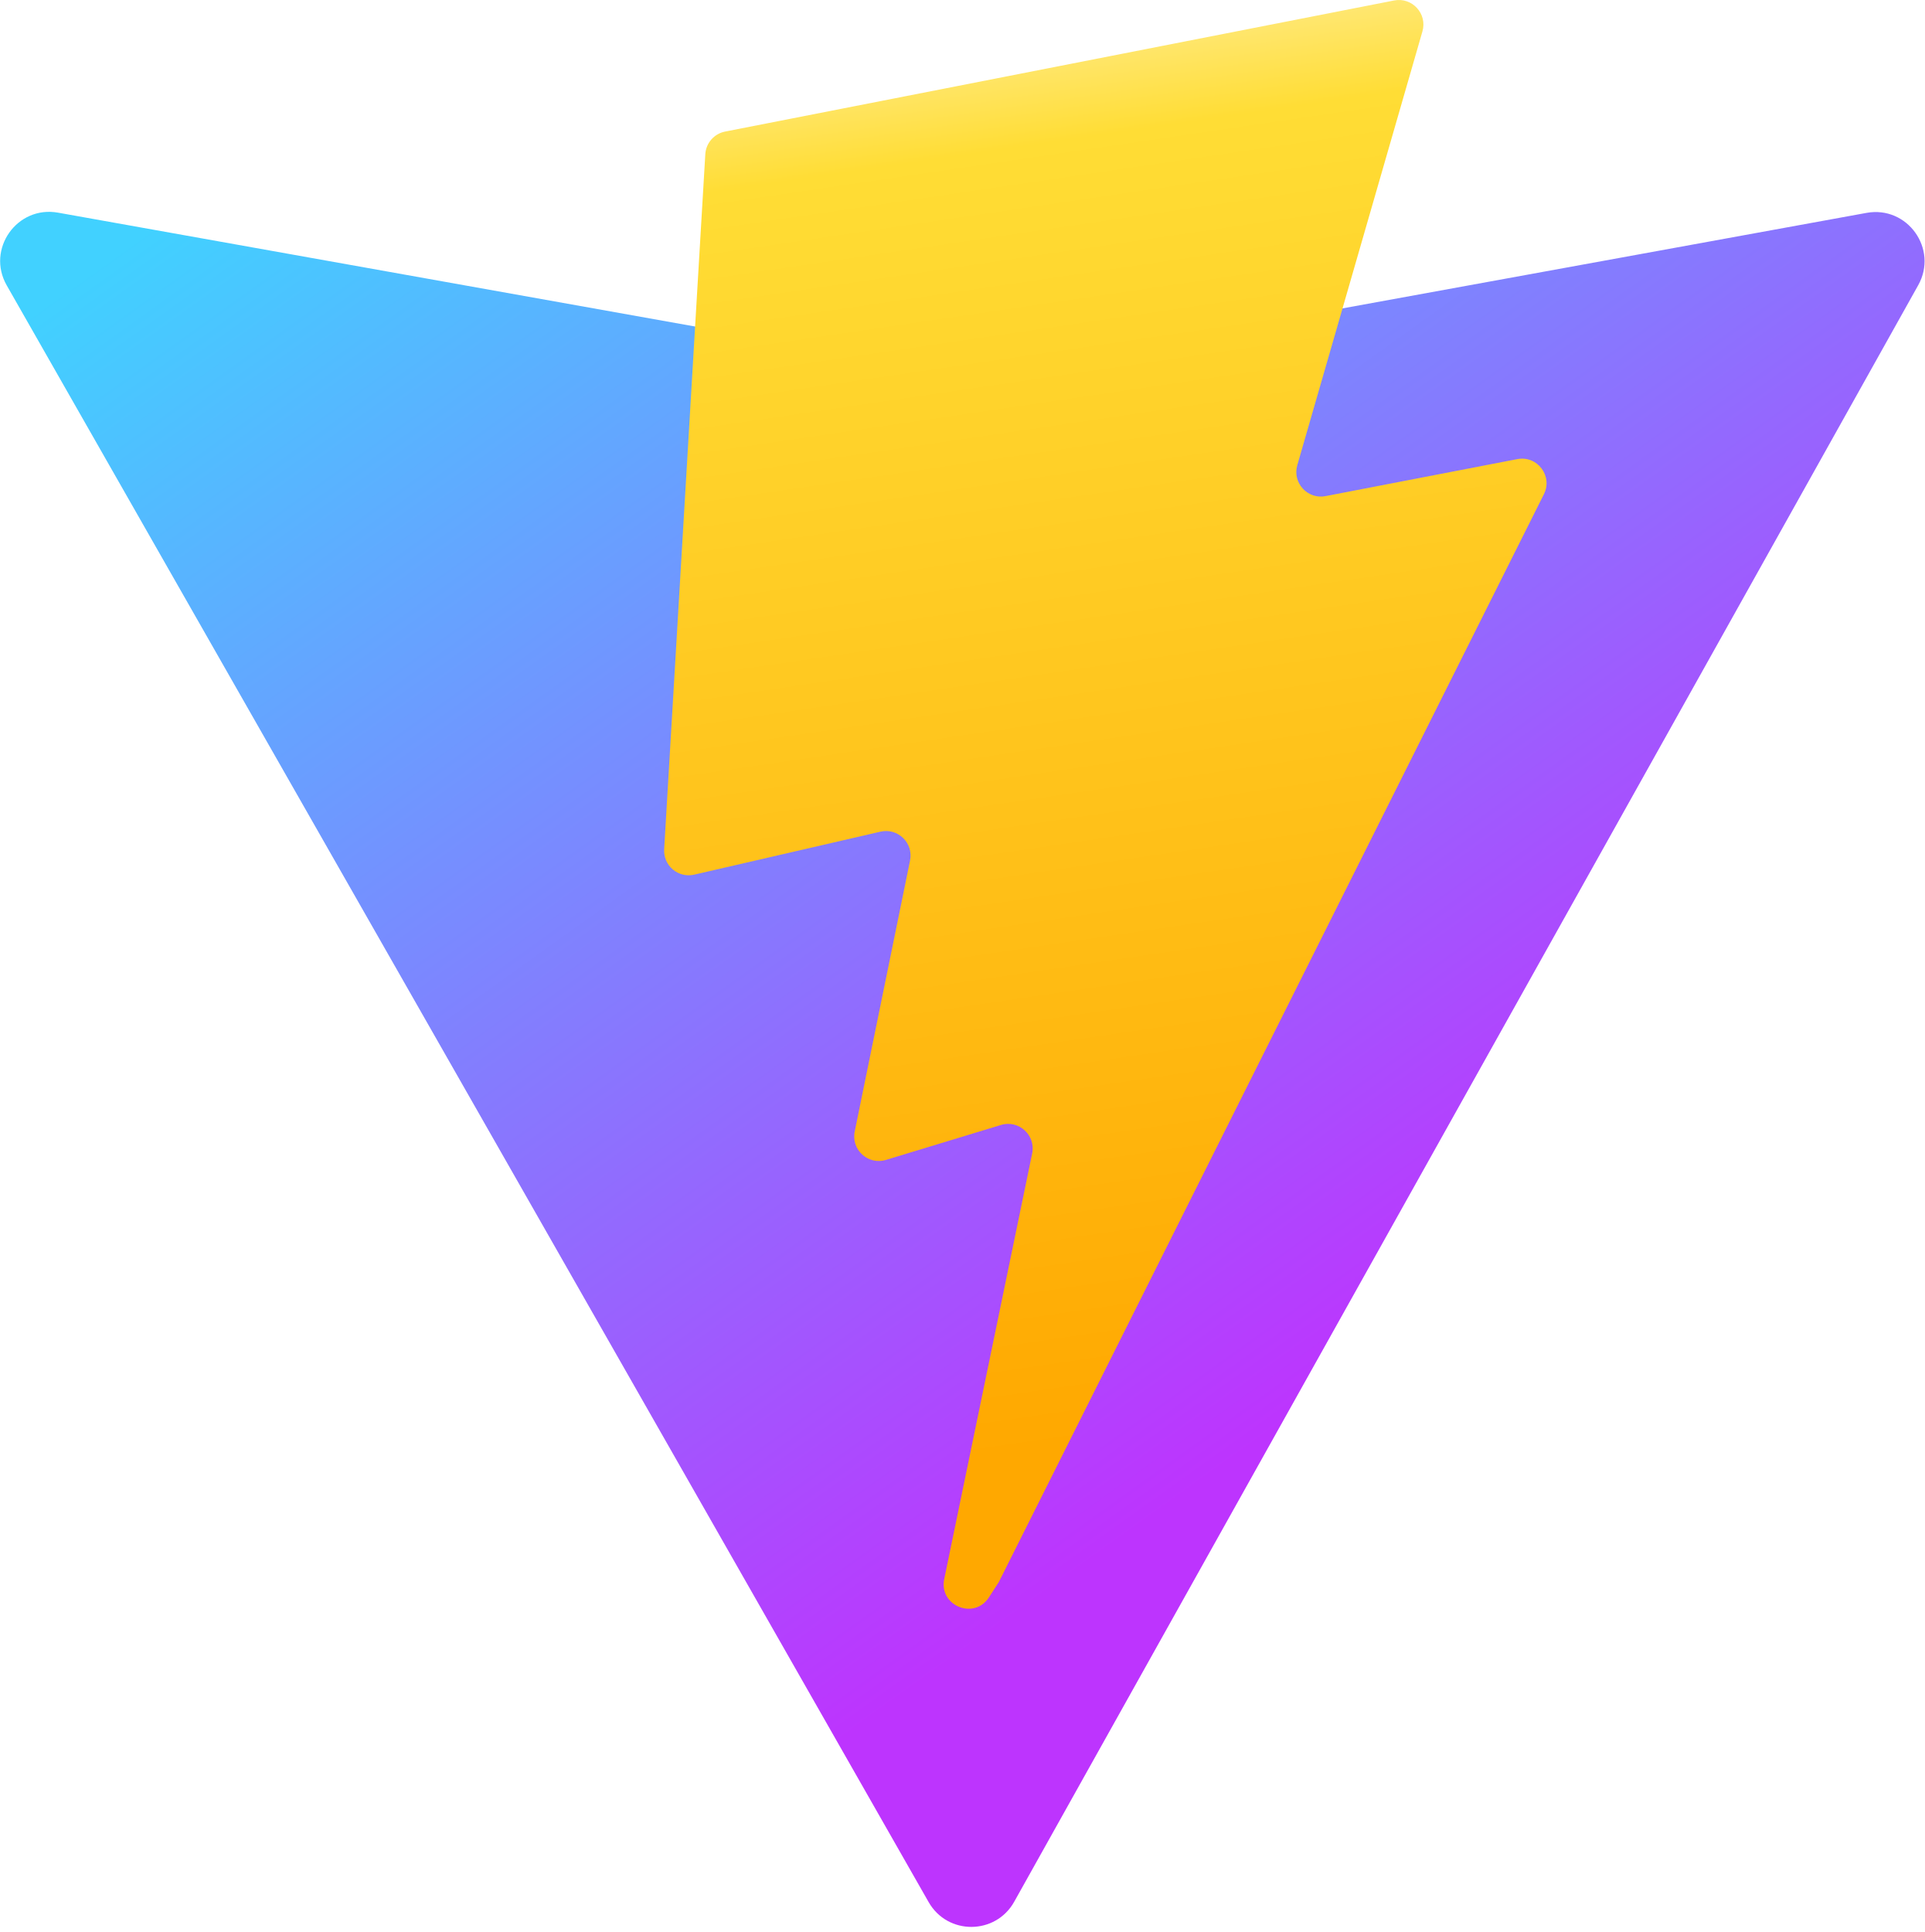
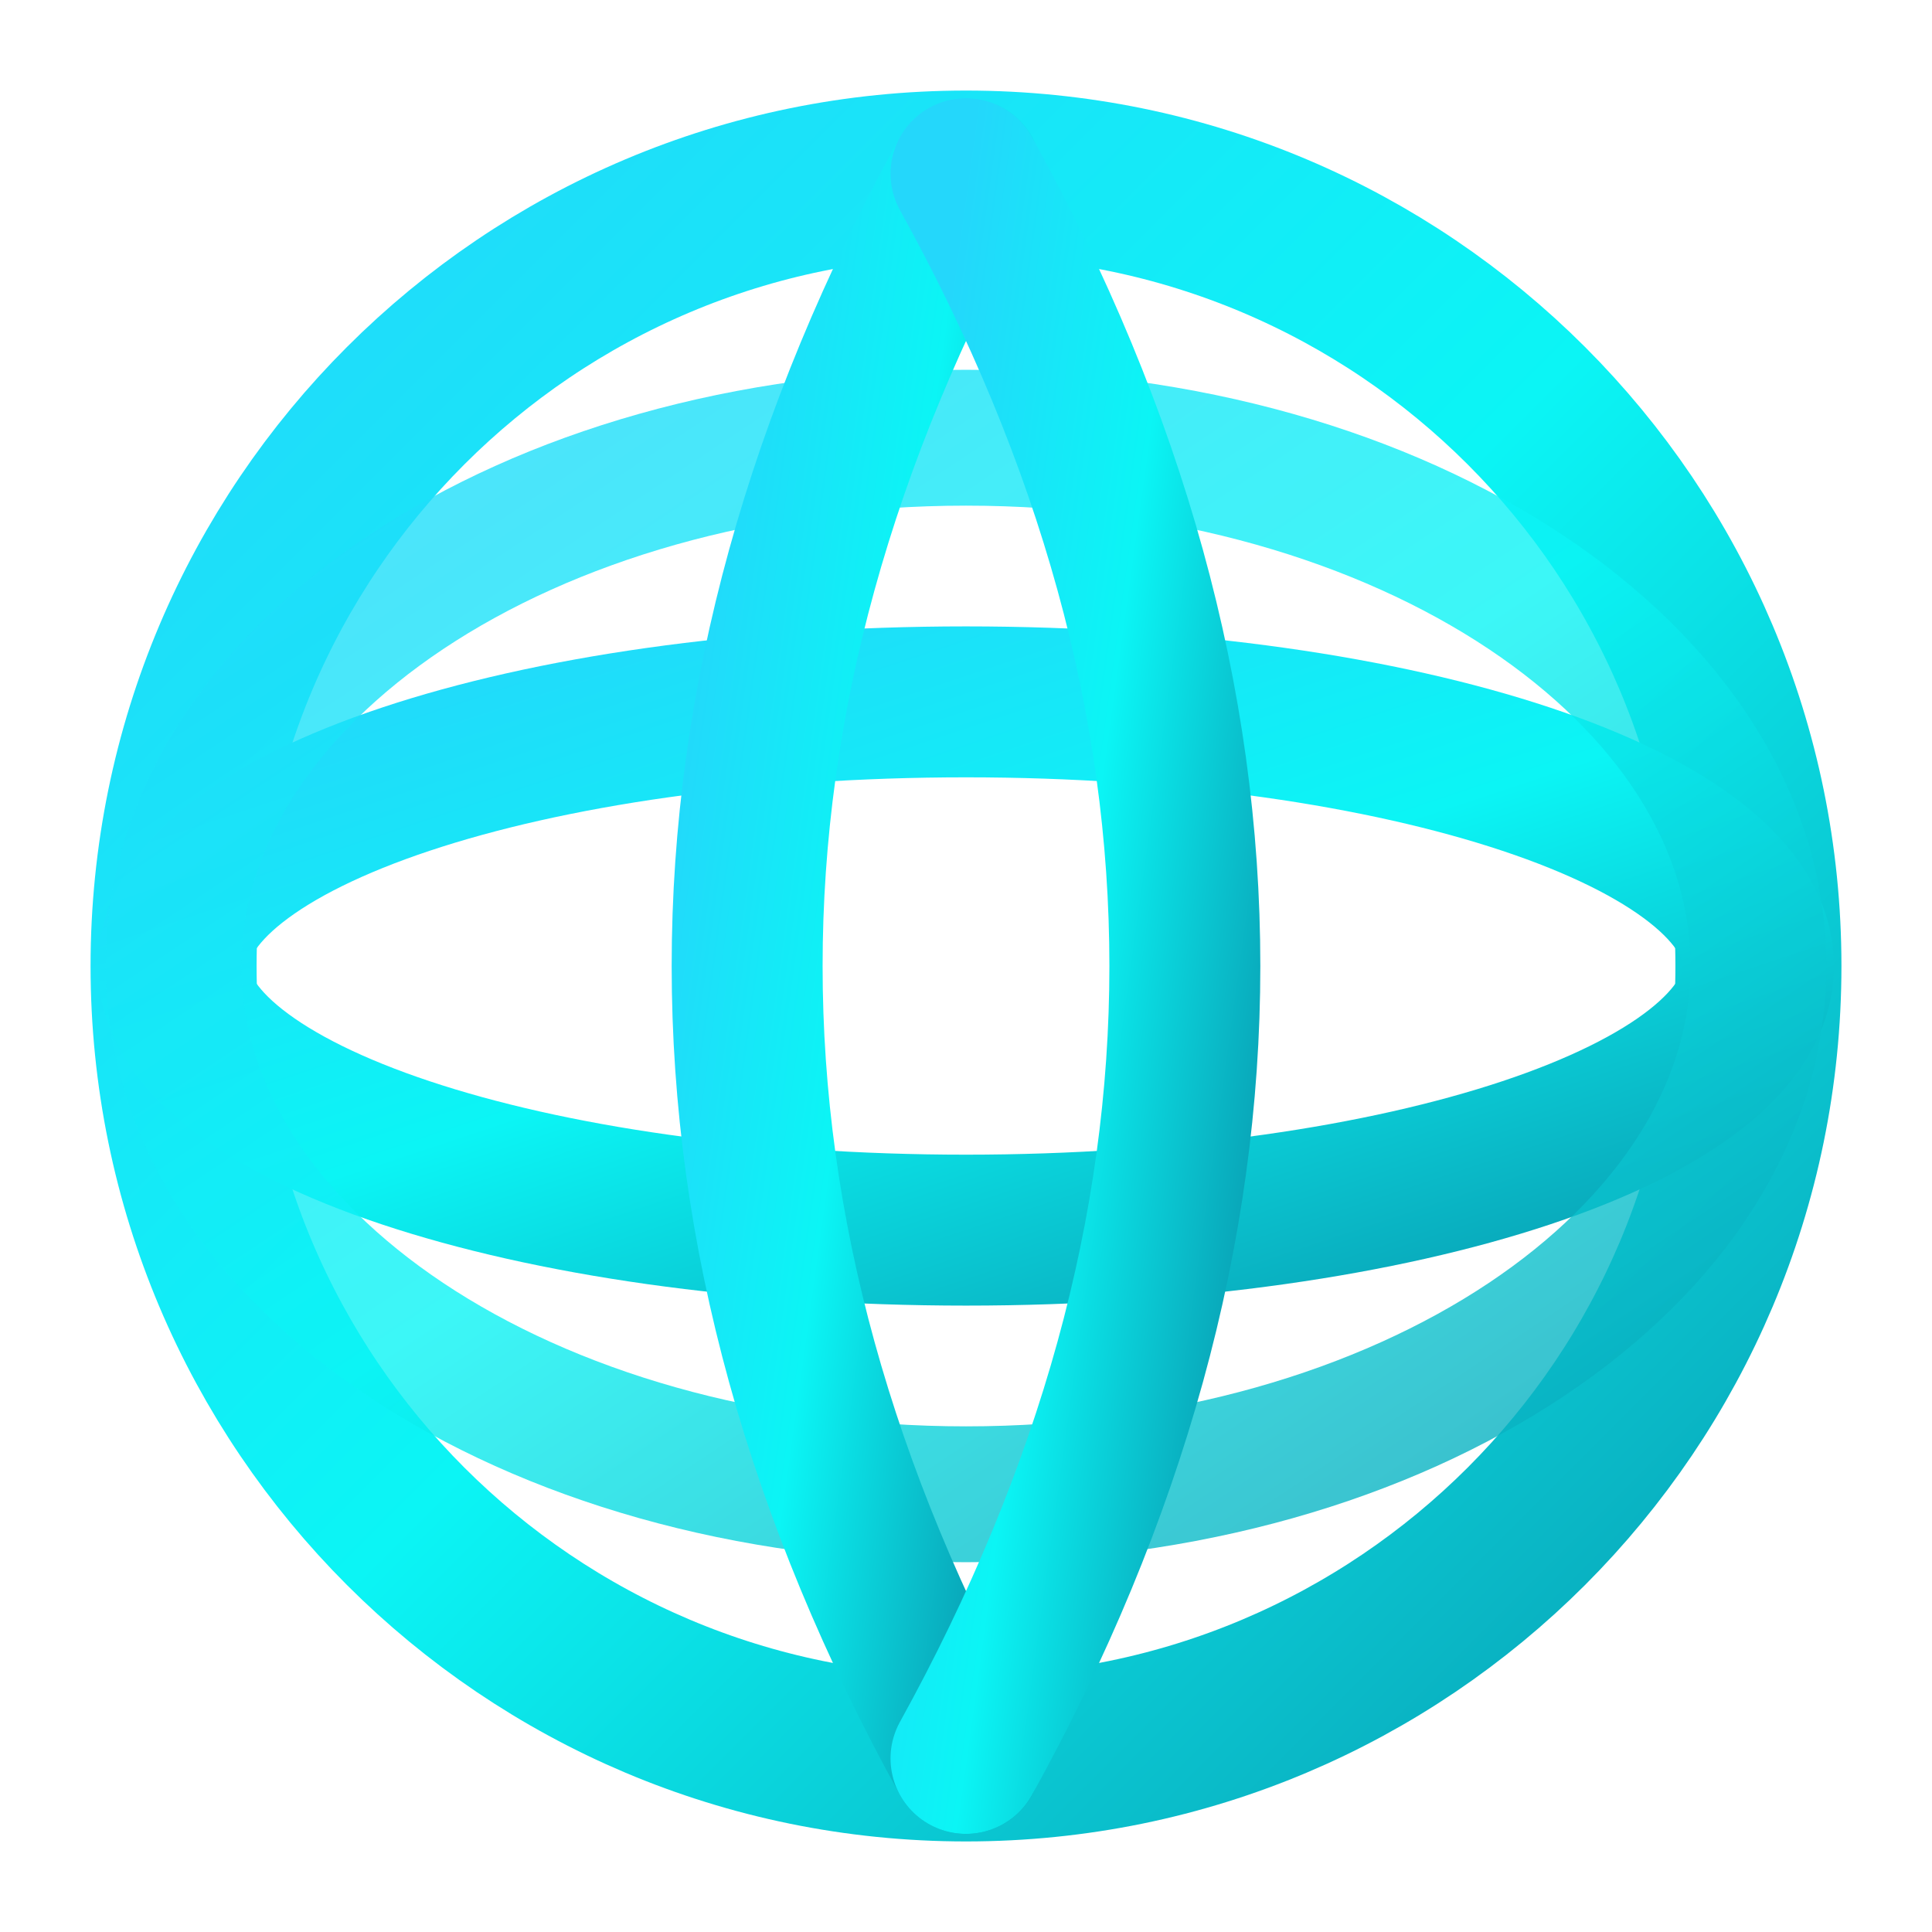
- <svg xmlns="http://www.w3.org/2000/svg" aria-hidden="true" role="img" class="iconify iconify--logos" width="31.88" height="32" preserveAspectRatio="xMidYMid meet" viewBox="0 0 256 257">
+ <svg xmlns="http://www.w3.org/2000/svg" width="32" height="32" viewBox="0 0 256 256" aria-hidden="true" role="img">
  <defs>
-     <linearGradient id="IconifyId1813088fe1fbc01fb466" x1="-.828%" x2="57.636%" y1="7.652%" y2="78.411%">
-       <stop offset="0%" stop-color="#41D1FF" />
-       <stop offset="100%" stop-color="#BD34FE" />
-     </linearGradient>
-     <linearGradient id="IconifyId1813088fe1fbc01fb467" x1="43.376%" x2="50.316%" y1="2.242%" y2="89.03%">
-       <stop offset="0%" stop-color="#FFEA83" />
-       <stop offset="8.333%" stop-color="#FFDD35" />
-       <stop offset="100%" stop-color="#FFA800" />
+     <linearGradient id="bold-globe" x1="0%" y1="0%" x2="100%" y2="100%">
+       <stop offset="0%" stop-color="#24d7fbff" />
+       <stop offset="50%" stop-color="#0bf5f5ff" />
+       <stop offset="100%" stop-color="#09a0b4ff" />
    </linearGradient>
  </defs>
-   <path fill="url(#IconifyId1813088fe1fbc01fb466)" d="M255.153 37.938L134.897 252.976c-2.483 4.44-8.862 4.466-11.382.048L.875 37.958c-2.746-4.814 1.371-10.646 6.827-9.67l120.385 21.517a6.537 6.537 0 0 0 2.322-.004l117.867-21.483c5.438-.991 9.574 4.796 6.877 9.62Z" />
-   <path fill="url(#IconifyId1813088fe1fbc01fb467)" d="M185.432.063L96.44 17.501a3.268 3.268 0 0 0-2.634 3.014l-5.474 92.456a3.268 3.268 0 0 0 3.997 3.378l24.777-5.718c2.318-.535 4.413 1.507 3.936 3.838l-7.361 36.047c-.495 2.426 1.782 4.5 4.151 3.78l15.304-4.649c2.372-.72 4.652 1.36 4.15 3.788l-11.698 56.621c-.732 3.542 3.979 5.473 5.943 2.437l1.313-2.028l72.516-144.72c1.215-2.423-.88-5.186-3.54-4.672l-25.505 4.922c-2.396.462-4.435-1.77-3.759-4.114l16.646-57.705c.677-2.35-1.37-4.583-3.769-4.113Z" />
+   <circle cx="128" cy="128" r="105" fill="none" stroke="url(#bold-globe)" stroke-width="22" />
+   <line x1="23" y1="128" x2="233" y2="128" stroke="url(#bold-globe)" stroke-width="22" stroke-linecap="round" />
+   <ellipse cx="128" cy="128" rx="105" ry="35" fill="none" stroke="url(#bold-globe)" stroke-width="20" stroke-linecap="round" />
+   <ellipse cx="128" cy="128" rx="105" ry="70" fill="none" stroke="url(#bold-globe)" stroke-width="18" stroke-linecap="round" opacity="0.8" />
+   <line x1="128" y1="23" x2="128" y2="233" stroke="url(#bold-globe)" stroke-width="22" stroke-linecap="round" />
+   <path d="M 128 23 Q 70 128 128 233" fill="none" stroke="url(#bold-globe)" stroke-width="20" stroke-linecap="round" />
+   <path d="M 128 23 Q 186 128 128 233" fill="none" stroke="url(#bold-globe)" stroke-width="20" stroke-linecap="round" />
</svg>
